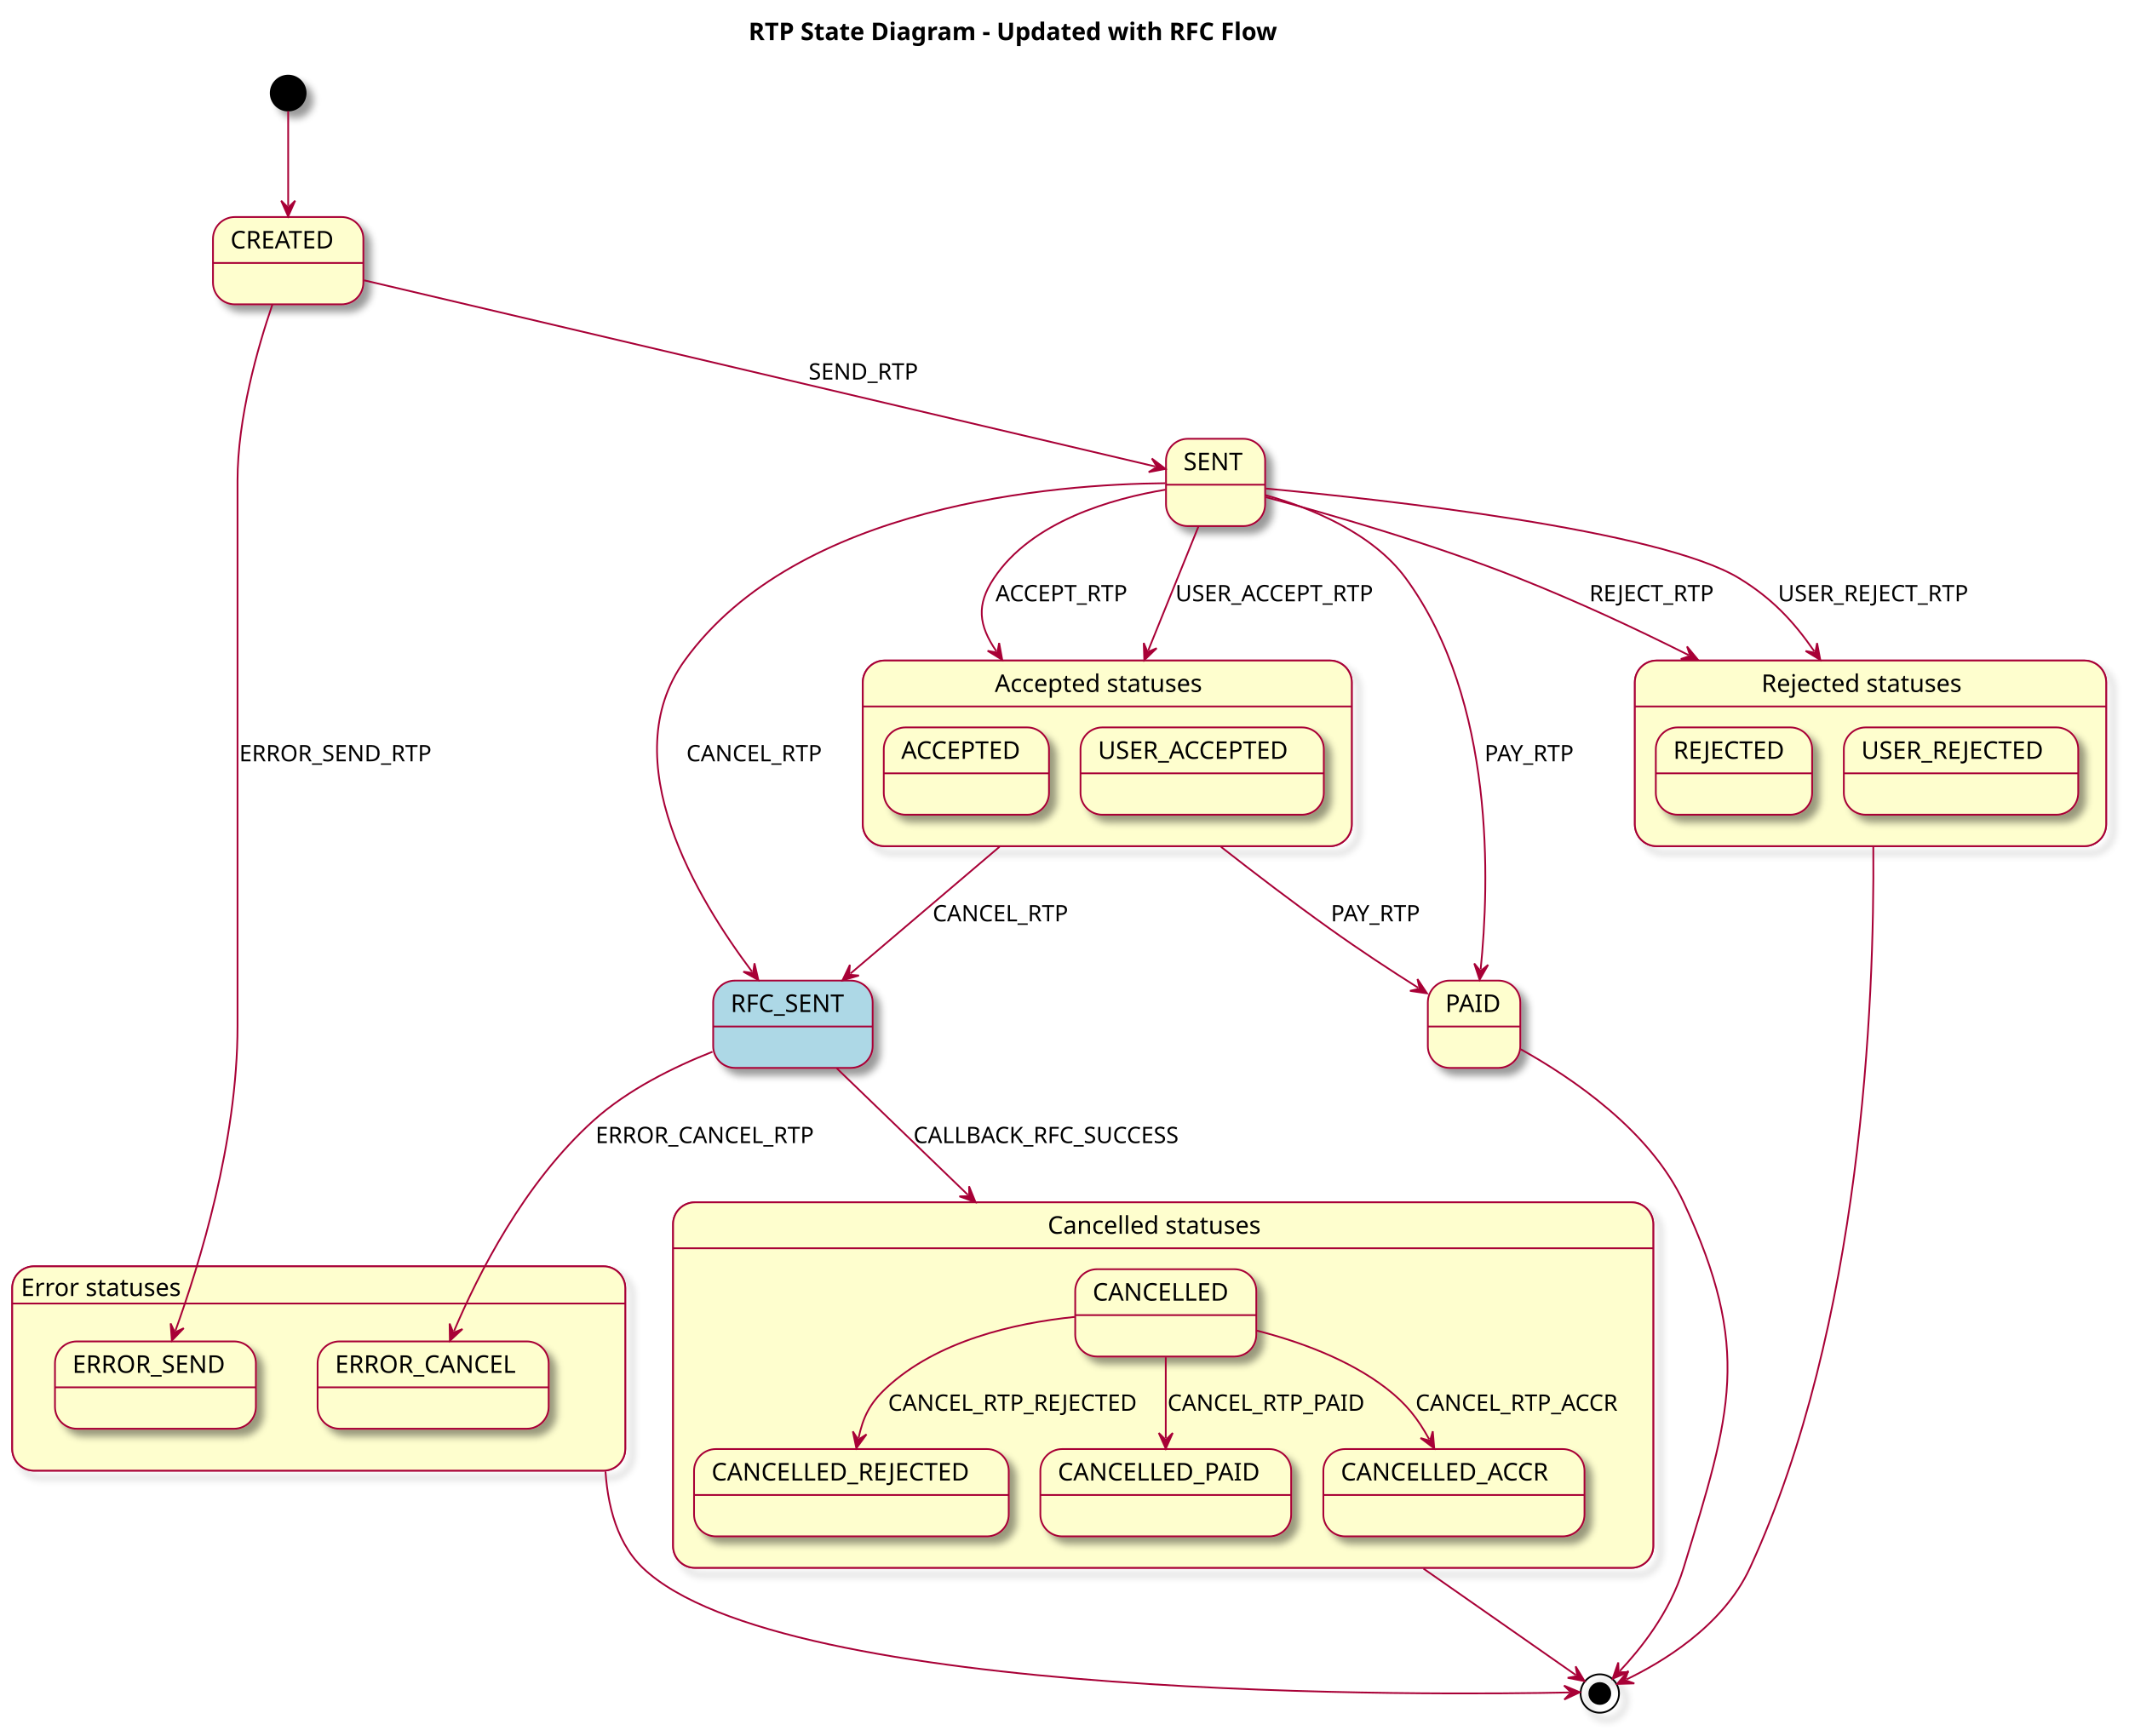
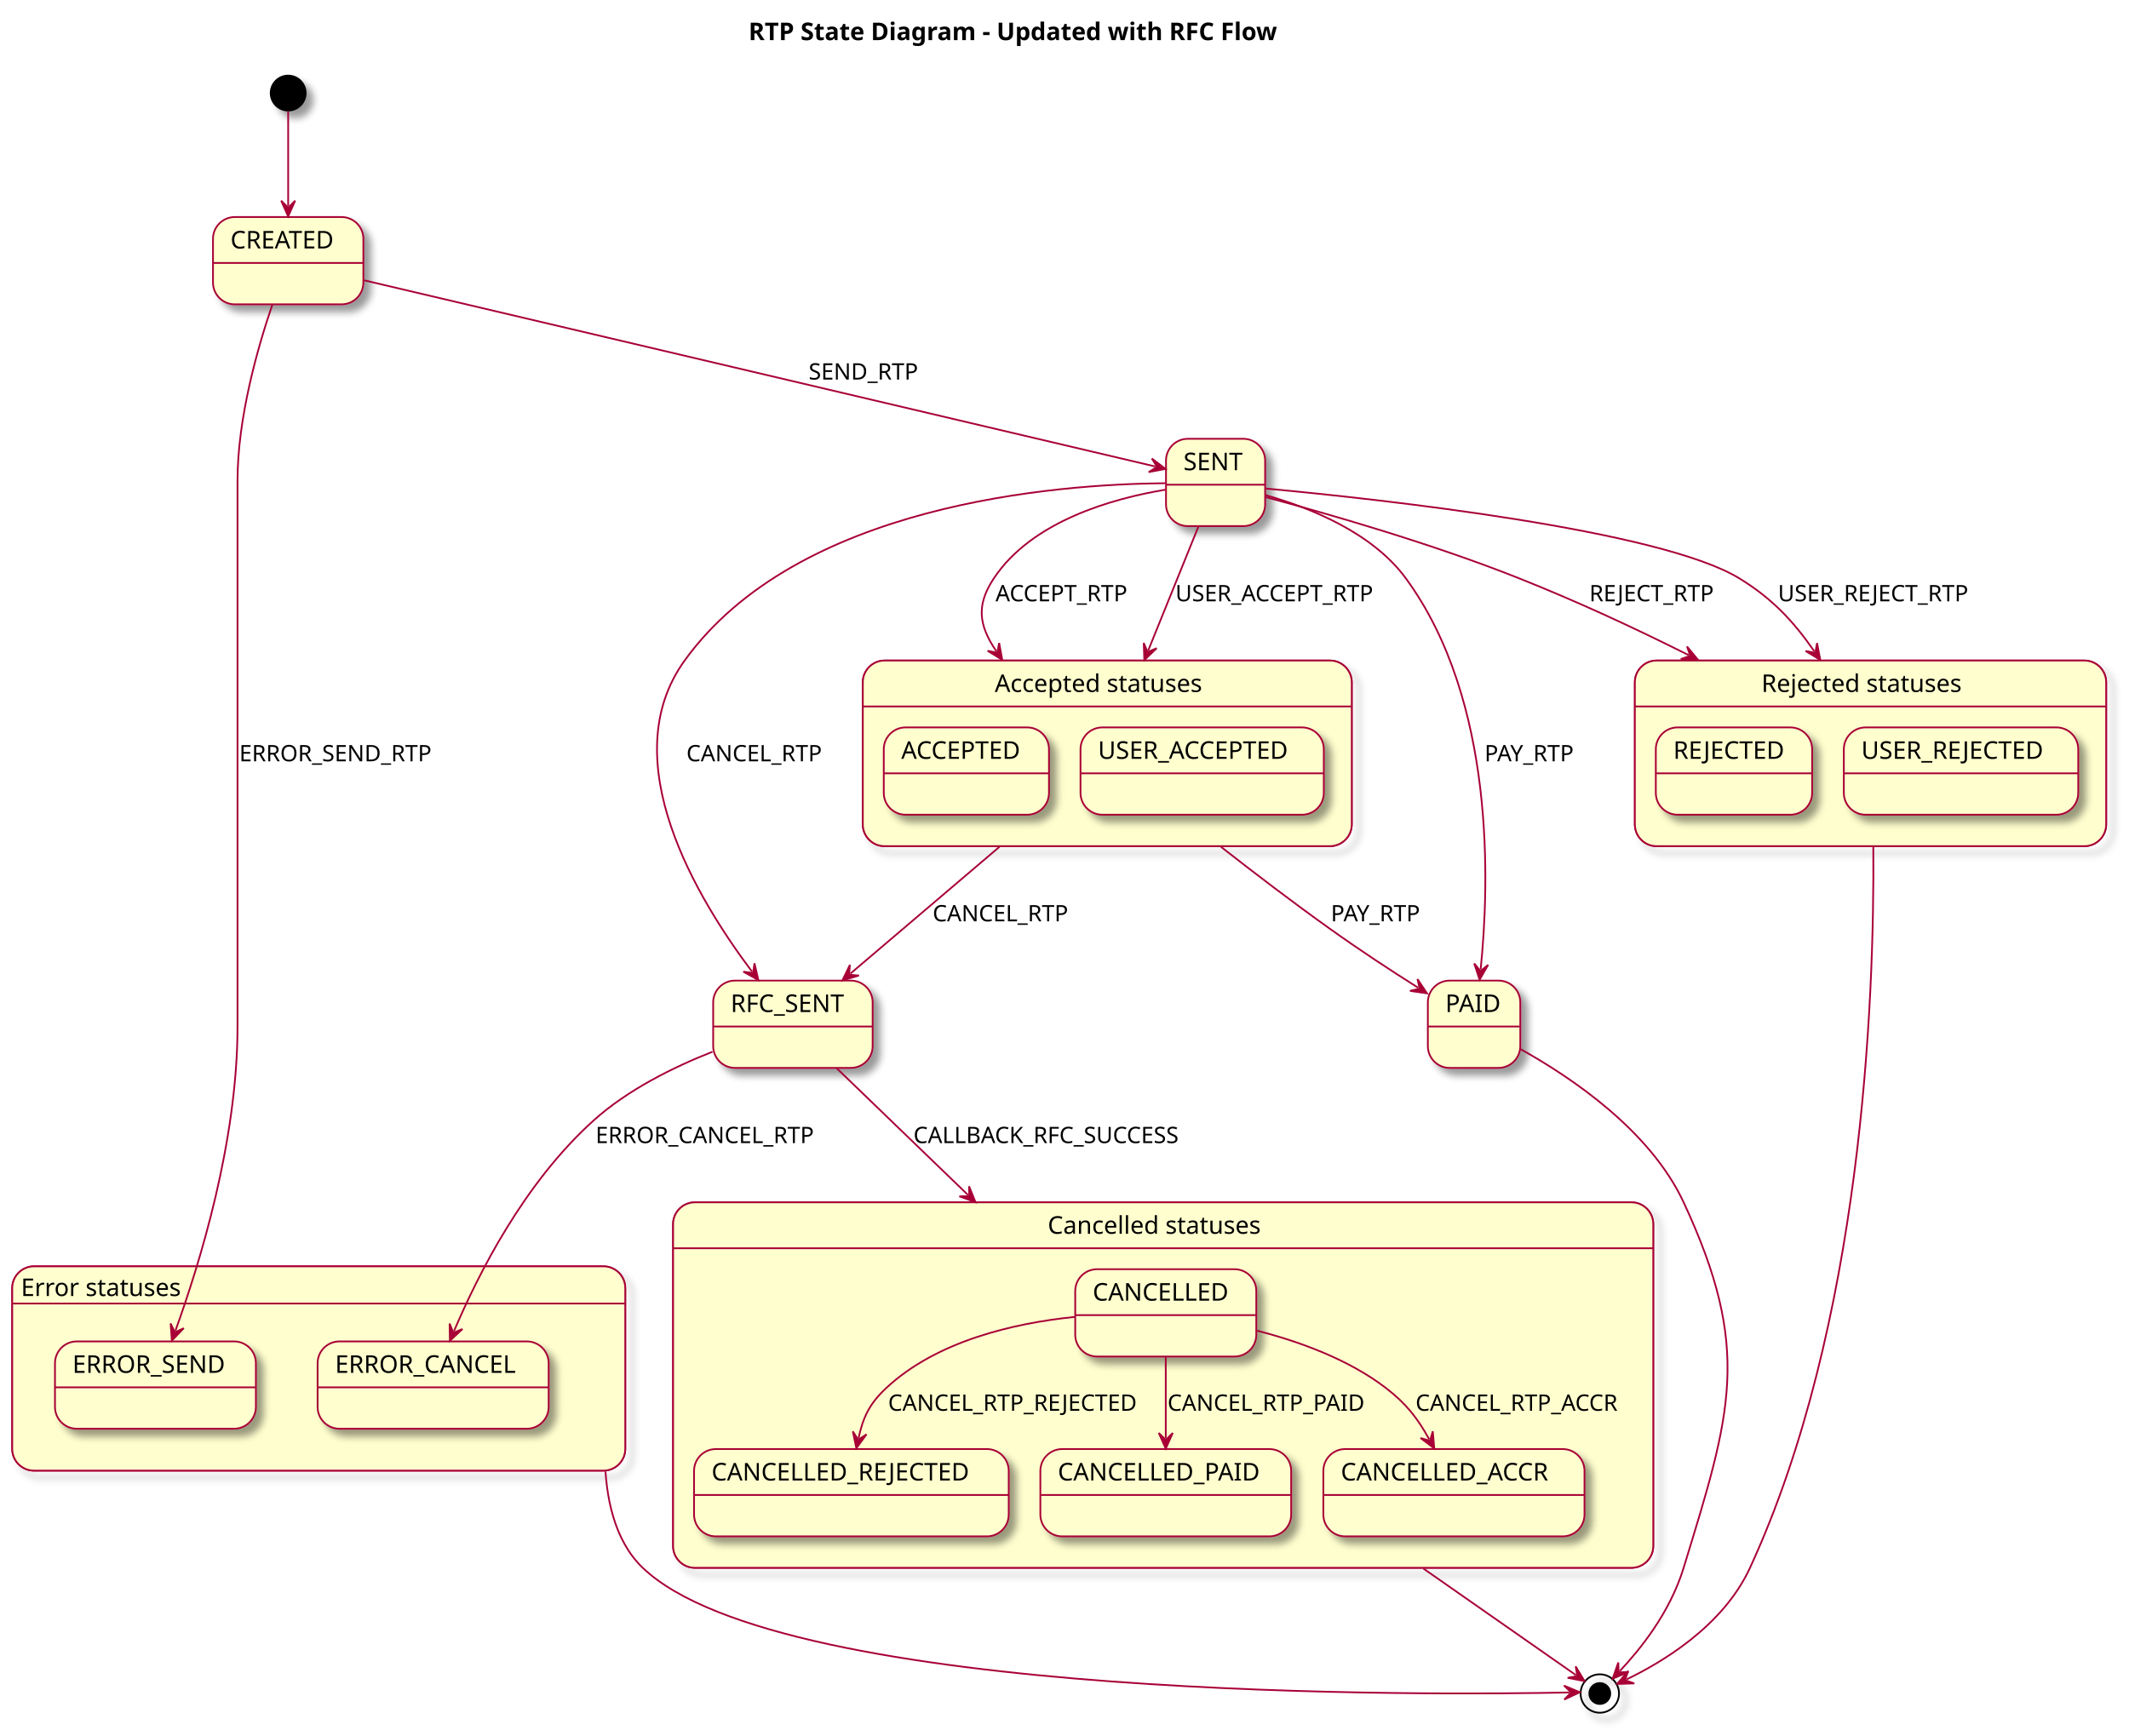
<svg xmlns="http://www.w3.org/2000/svg" contentStyleType="text/css" data-diagram-type="STATE" height="994px" preserveAspectRatio="none" style="width:1219px;height:994px;background:#FFFFFF;" version="1.1" viewBox="0 0 1219 994" width="1219px" zoomAndPan="magnify">
  <defs>
-     <filter height="300%" id="f114lj2yueuc16" width="300%" x="-1" y="-1">
+     <filter height="300%" id="f1v696m68egw2x" width="300%" x="-1" y="-1">
      <feGaussianBlur result="blurOut" stdDeviation="2" />
      <feColorMatrix in="blurOut" result="blurOut2" type="matrix" values="0 0 0 0 0 0 0 0 0 0 0 0 0 0 0 0 0 0 .4 0" />
      <feOffset dx="4" dy="4" in="blurOut2" result="blurOut3" />
      <feBlend in="SourceGraphic" in2="blurOut3" mode="normal" />
    </filter>
  </defs>
  <g>
    <g class="title" data-source-line="2">
      <text fill="#000000" font-family="sans-serif" font-size="14" font-weight="bold" lengthAdjust="spacing" textLength="348.749" x="428.589" y="22.995">RTP State Diagram - Updated with RFC Flow</text>
    </g>
    <g class="cluster" data-qualified-name="ES" data-source-line="8" id="ent0005">
-       <rect fill="none" filter="url(#f114lj2yueuc16)" height="117" rx="12.5" ry="12.5" style="stroke:#A80036;stroke-width:1;" width="351" x="7" y="725.237" />
+       <rect fill="none" filter="url(#f1v696m68egw2x)" height="117" rx="12.5" ry="12.5" style="stroke:#A80036;stroke-width:1;" width="351" x="7" y="725.237" />
      <path d="M19.5,725.237 L345.5,725.237 A12.5,12.5 0 0 1 358,737.737 L358,746.534 L7,746.534 L7,737.737 A12.5,12.5 0 0 1 19.5,725.237" fill="#FEFECE" />
      <path d="M7,746.534 L358,746.534 L358,829.737 A12.5,12.5 0 0 1 345.5,842.237 L19.5,842.237 A12.5,12.5 0 0 1 7,829.737 L7,746.534" fill="#FEFECE" />
      <rect fill="none" height="117" rx="12.5" ry="12.5" style="stroke:#A80036;stroke-width:1;" width="351" x="7" y="725.237" />
      <line style="stroke:#A80036;stroke-width:1;" x1="7" x2="358" y1="746.534" y2="746.534" />
      <text fill="#000000" font-family="sans-serif" font-size="14" lengthAdjust="spacing" textLength="98.055" x="12" y="742.232">Error statuses</text>
    </g>
    <g>
-       <rect fill="#FEFECE" filter="url(#f114lj2yueuc16)" height="50" rx="12.5" ry="12.5" style="stroke:#A80036;stroke-width:1;" width="115.033" x="31.48" y="768.237" />
+       <rect fill="#FEFECE" filter="url(#f1v696m68egw2x)" height="50" rx="12.5" ry="12.5" style="stroke:#A80036;stroke-width:1;" width="115.033" x="31.48" y="768.237" />
      <line style="stroke:#A80036;stroke-width:1;" x1="31.48" x2="146.513" y1="794.534" y2="794.534" />
      <text fill="#000000" font-family="sans-serif" font-size="14" lengthAdjust="spacing" textLength="95.033" x="41.48" y="786.232">ERROR_SEND</text>
    </g>
    <g>
-       <rect fill="#FEFECE" filter="url(#f114lj2yueuc16)" height="50" rx="12.5" ry="12.5" style="stroke:#A80036;stroke-width:1;" width="132.294" x="181.85" y="768.237" />
+       <rect fill="#FEFECE" filter="url(#f1v696m68egw2x)" height="50" rx="12.5" ry="12.5" style="stroke:#A80036;stroke-width:1;" width="132.294" x="181.85" y="768.237" />
      <line style="stroke:#A80036;stroke-width:1;" x1="181.85" x2="314.144" y1="794.534" y2="794.534" />
      <text fill="#000000" font-family="sans-serif" font-size="14" lengthAdjust="spacing" textLength="112.294" x="191.85" y="786.232">ERROR_CANCEL</text>
    </g>
    <g>
-       <rect fill="#FEFECE" filter="url(#f114lj2yueuc16)" height="50" rx="12.5" ry="12.5" style="stroke:#A80036;stroke-width:1;" width="86.103" x="121.95" y="124.297" />
+       <rect fill="#FEFECE" filter="url(#f1v696m68egw2x)" height="50" rx="12.5" ry="12.5" style="stroke:#A80036;stroke-width:1;" width="86.103" x="121.95" y="124.297" />
      <line style="stroke:#A80036;stroke-width:1;" x1="121.95" x2="208.054" y1="150.594" y2="150.594" />
      <text fill="#000000" font-family="sans-serif" font-size="14" lengthAdjust="spacing" textLength="66.103" x="131.95" y="142.292">CREATED</text>
    </g>
    <g>
-       <rect fill="#FEFECE" filter="url(#f114lj2yueuc16)" height="50" rx="12.5" ry="12.5" style="stroke:#A80036;stroke-width:1;" width="56.757" x="667.62" y="251.297" />
+       <rect fill="#FEFECE" filter="url(#f1v696m68egw2x)" height="50" rx="12.5" ry="12.5" style="stroke:#A80036;stroke-width:1;" width="56.757" x="667.62" y="251.297" />
      <line style="stroke:#A80036;stroke-width:1;" x1="667.62" x2="724.377" y1="277.594" y2="277.594" />
      <text fill="#000000" font-family="sans-serif" font-size="14" lengthAdjust="spacing" textLength="36.757" x="677.62" y="269.292">SENT</text>
    </g>
    <g>
-       <rect fill="#ADD8E6" filter="url(#f114lj2yueuc16)" height="50" rx="12.5" ry="12.5" style="stroke:#A80036;stroke-width:1;" width="91.312" x="408.34" y="561.587" />
+       <rect fill="#FEFECE" filter="url(#f1v696m68egw2x)" height="50" rx="12.5" ry="12.5" style="stroke:#A80036;stroke-width:1;" width="91.312" x="408.34" y="561.587" />
      <line style="stroke:#A80036;stroke-width:1;" x1="408.34" x2="499.652" y1="587.884" y2="587.884" />
      <text fill="#000000" font-family="sans-serif" font-size="14" lengthAdjust="spacing" textLength="71.312" x="418.34" y="579.582">RFC_SENT</text>
    </g>
-     <rect fill="none" filter="url(#f114lj2yueuc16)" height="106.297" rx="12.5" ry="12.5" style="stroke:#A80036;stroke-width:1;" width="279.951" x="494.02" y="378.297" />
+     <rect fill="none" filter="url(#f1v696m68egw2x)" height="106.297" rx="12.5" ry="12.5" style="stroke:#A80036;stroke-width:1;" width="279.951" x="494.02" y="378.297" />
    <path d="M506.52,378.297 L761.471,378.297 A12.5,12.5 0 0 1 773.971,390.797 L773.971,404.594 L494.02,404.594 L494.02,390.797 A12.5,12.5 0 0 1 506.52,378.297" fill="#FEFECE" />
    <path d="M494.02,404.594 L773.971,404.594 L773.971,472.094 A12.5,12.5 0 0 1 761.471,484.594 L506.52,484.594 A12.5,12.5 0 0 1 494.02,472.094 L494.02,404.594" fill="#FEFECE" />
    <rect fill="none" height="106.297" rx="12.5" ry="12.5" style="stroke:#A80036;stroke-width:1;" width="279.951" x="494.02" y="378.297" />
    <line style="stroke:#A80036;stroke-width:1;" x1="494.02" x2="773.971" y1="404.594" y2="404.594" />
    <text fill="#000000" font-family="sans-serif" font-size="14" lengthAdjust="spacing" textLength="128.837" x="569.577" y="396.292">Accepted statuses</text>
    <g>
-       <rect fill="#FEFECE" filter="url(#f114lj2yueuc16)" height="50" rx="12.5" ry="12.5" style="stroke:#A80036;stroke-width:1;" width="94.594" x="506.02" y="416.594" />
+       <rect fill="#FEFECE" filter="url(#f1v696m68egw2x)" height="50" rx="12.5" ry="12.5" style="stroke:#A80036;stroke-width:1;" width="94.594" x="506.02" y="416.594" />
      <line style="stroke:#A80036;stroke-width:1;" x1="506.02" x2="600.614" y1="442.891" y2="442.891" />
      <text fill="#000000" font-family="sans-serif" font-size="14" lengthAdjust="spacing" textLength="74.594" x="516.02" y="434.589">ACCEPTED</text>
    </g>
    <g>
-       <rect fill="#FEFECE" filter="url(#f114lj2yueuc16)" height="50" rx="12.5" ry="12.5" style="stroke:#A80036;stroke-width:1;" width="139.301" x="618.67" y="416.594" />
+       <rect fill="#FEFECE" filter="url(#f1v696m68egw2x)" height="50" rx="12.5" ry="12.5" style="stroke:#A80036;stroke-width:1;" width="139.301" x="618.67" y="416.594" />
      <line style="stroke:#A80036;stroke-width:1;" x1="618.67" x2="757.971" y1="442.891" y2="442.891" />
      <text fill="#000000" font-family="sans-serif" font-size="14" lengthAdjust="spacing" textLength="119.301" x="628.67" y="434.589">USER_ACCEPTED</text>
    </g>
-     <rect fill="none" filter="url(#f114lj2yueuc16)" height="106.297" rx="12.5" ry="12.5" style="stroke:#A80036;stroke-width:1;" width="269.858" x="936.07" y="378.297" />
+     <rect fill="none" filter="url(#f1v696m68egw2x)" height="106.297" rx="12.5" ry="12.5" style="stroke:#A80036;stroke-width:1;" width="269.858" x="936.07" y="378.297" />
    <path d="M948.57,378.297 L1193.428,378.297 A12.5,12.5 0 0 1 1205.928,390.797 L1205.928,404.594 L936.07,404.594 L936.07,390.797 A12.5,12.5 0 0 1 948.57,378.297" fill="#FEFECE" />
    <path d="M936.07,404.594 L1205.928,404.594 L1205.928,472.094 A12.5,12.5 0 0 1 1193.428,484.594 L948.57,484.594 A12.5,12.5 0 0 1 936.07,472.094 L936.07,404.594" fill="#FEFECE" />
    <rect fill="none" height="106.297" rx="12.5" ry="12.5" style="stroke:#A80036;stroke-width:1;" width="269.858" x="936.07" y="378.297" />
    <line style="stroke:#A80036;stroke-width:1;" x1="936.07" x2="1205.928" y1="404.594" y2="404.594" />
    <text fill="#000000" font-family="sans-serif" font-size="14" lengthAdjust="spacing" textLength="124.906" x="1008.546" y="396.292">Rejected statuses</text>
    <g>
-       <rect fill="#FEFECE" filter="url(#f114lj2yueuc16)" height="50" rx="12.5" ry="12.5" style="stroke:#A80036;stroke-width:1;" width="89.501" x="948.07" y="416.594" />
+       <rect fill="#FEFECE" filter="url(#f1v696m68egw2x)" height="50" rx="12.5" ry="12.5" style="stroke:#A80036;stroke-width:1;" width="89.501" x="948.07" y="416.594" />
      <line style="stroke:#A80036;stroke-width:1;" x1="948.07" x2="1037.571" y1="442.891" y2="442.891" />
      <text fill="#000000" font-family="sans-serif" font-size="14" lengthAdjust="spacing" textLength="69.501" x="958.07" y="434.589">REJECTED</text>
    </g>
    <g>
-       <rect fill="#FEFECE" filter="url(#f114lj2yueuc16)" height="50" rx="12.5" ry="12.5" style="stroke:#A80036;stroke-width:1;" width="134.208" x="1055.72" y="416.594" />
+       <rect fill="#FEFECE" filter="url(#f1v696m68egw2x)" height="50" rx="12.5" ry="12.5" style="stroke:#A80036;stroke-width:1;" width="134.208" x="1055.72" y="416.594" />
      <line style="stroke:#A80036;stroke-width:1;" x1="1055.72" x2="1189.928" y1="442.891" y2="442.891" />
      <text fill="#000000" font-family="sans-serif" font-size="14" lengthAdjust="spacing" textLength="114.208" x="1065.72" y="434.589">USER_REJECTED</text>
    </g>
-     <rect fill="none" filter="url(#f114lj2yueuc16)" height="209.297" rx="12.5" ry="12.5" style="stroke:#A80036;stroke-width:1;" width="561.212" x="385.39" y="688.587" />
+     <rect fill="none" filter="url(#f1v696m68egw2x)" height="209.297" rx="12.5" ry="12.5" style="stroke:#A80036;stroke-width:1;" width="561.212" x="385.39" y="688.587" />
    <path d="M397.89,688.587 L934.102,688.587 A12.5,12.5 0 0 1 946.602,701.087 L946.602,714.884 L385.39,714.884 L385.39,701.087 A12.5,12.5 0 0 1 397.89,688.587" fill="#FEFECE" />
    <path d="M385.39,714.884 L946.602,714.884 L946.602,885.384 A12.5,12.5 0 0 1 934.102,897.884 L397.89,897.884 A12.5,12.5 0 0 1 385.39,885.384 L385.39,714.884" fill="#FEFECE" />
    <rect fill="none" height="209.297" rx="12.5" ry="12.5" style="stroke:#A80036;stroke-width:1;" width="561.212" x="385.39" y="688.587" />
    <line style="stroke:#A80036;stroke-width:1;" x1="385.39" x2="946.602" y1="714.884" y2="714.884" />
    <text fill="#000000" font-family="sans-serif" font-size="14" lengthAdjust="spacing" textLength="132.193" x="599.899" y="706.582">Cancelled statuses</text>
    <g>
-       <rect fill="#FEFECE" filter="url(#f114lj2yueuc16)" height="50" rx="12.5" ry="12.5" style="stroke:#A80036;stroke-width:1;" width="103.672" x="615.64" y="726.884" />
+       <rect fill="#FEFECE" filter="url(#f1v696m68egw2x)" height="50" rx="12.5" ry="12.5" style="stroke:#A80036;stroke-width:1;" width="103.672" x="615.64" y="726.884" />
      <line style="stroke:#A80036;stroke-width:1;" x1="615.64" x2="719.312" y1="753.181" y2="753.181" />
      <text fill="#000000" font-family="sans-serif" font-size="14" lengthAdjust="spacing" textLength="83.672" x="625.64" y="744.879">CANCELLED</text>
    </g>
    <g>
-       <rect fill="#FEFECE" filter="url(#f114lj2yueuc16)" height="50" rx="12.5" ry="12.5" style="stroke:#A80036;stroke-width:1;" width="180.173" x="397.39" y="829.884" />
+       <rect fill="#FEFECE" filter="url(#f1v696m68egw2x)" height="50" rx="12.5" ry="12.5" style="stroke:#A80036;stroke-width:1;" width="180.173" x="397.39" y="829.884" />
      <line style="stroke:#A80036;stroke-width:1;" x1="397.39" x2="577.563" y1="856.181" y2="856.181" />
      <text fill="#000000" font-family="sans-serif" font-size="14" lengthAdjust="spacing" textLength="160.173" x="407.39" y="847.879">CANCELLED_REJECTED</text>
    </g>
    <g>
-       <rect fill="#FEFECE" filter="url(#f114lj2yueuc16)" height="50" rx="12.5" ry="12.5" style="stroke:#A80036;stroke-width:1;" width="143.601" x="595.68" y="829.884" />
+       <rect fill="#FEFECE" filter="url(#f1v696m68egw2x)" height="50" rx="12.5" ry="12.5" style="stroke:#A80036;stroke-width:1;" width="143.601" x="595.68" y="829.884" />
      <line style="stroke:#A80036;stroke-width:1;" x1="595.68" x2="739.281" y1="856.181" y2="856.181" />
      <text fill="#000000" font-family="sans-serif" font-size="14" lengthAdjust="spacing" textLength="123.601" x="605.68" y="847.879">CANCELLED_PAID</text>
    </g>
    <g>
-       <rect fill="#FEFECE" filter="url(#f114lj2yueuc16)" height="50" rx="12.5" ry="12.5" style="stroke:#A80036;stroke-width:1;" width="149.527" x="757.71" y="829.884" />
+       <rect fill="#FEFECE" filter="url(#f1v696m68egw2x)" height="50" rx="12.5" ry="12.5" style="stroke:#A80036;stroke-width:1;" width="149.527" x="757.71" y="829.884" />
      <line style="stroke:#A80036;stroke-width:1;" x1="757.71" x2="907.237" y1="856.181" y2="856.181" />
      <text fill="#000000" font-family="sans-serif" font-size="14" lengthAdjust="spacing" textLength="129.527" x="767.71" y="847.879">CANCELLED_ACCR</text>
    </g>
    <g class="link" data-entity-1="ent0015" data-entity-2="ent0018" data-link-type="dependency" data-source-line="51" id="lnk17">
      <path d="M719.64,762.064 C743.91,768.284 772.07,778.464 793.48,794.884 C805.27,803.924 811.715,812.354 818.305,824.264" fill="none" id="CANCELLED-to-CANCELLED_ACCR" style="stroke:#A80036;stroke-width:1;" />
      <polygon fill="#A80036" points="821.21,829.514,820.353,819.702,818.789,825.139,813.353,823.575,821.21,829.514" style="stroke:#A80036;stroke-width:1;" />
      <text fill="#000000" font-family="sans-serif" font-size="13" lengthAdjust="spacing" textLength="126.122" x="810.48" y="807.951">CANCEL_RTP_ACCR</text>
    </g>
    <g class="link" data-entity-1="ent0015" data-entity-2="ent0016" data-link-type="dependency" data-source-line="52" id="lnk18">
      <path d="M615.31,754.204 C580.69,757.764 536.47,767.864 507.48,794.884 C497.9,803.804 494.187,811.611 491.587,823.551" fill="none" id="CANCELLED-to-CANCELLED_REJECTED" style="stroke:#A80036;stroke-width:1;" />
      <polygon fill="#A80036" points="490.31,829.414,496.133,821.471,491.374,824.528,488.317,819.769,490.31,829.414" style="stroke:#A80036;stroke-width:1;" />
      <text fill="#000000" font-family="sans-serif" font-size="13" lengthAdjust="spacing" textLength="154.578" x="508.48" y="807.951">CANCEL_RTP_REJECTED</text>
    </g>
    <g class="link" data-entity-1="ent0015" data-entity-2="ent0017" data-link-type="dependency" data-source-line="53" id="lnk19">
      <path d="M667.48,777.334 C667.48,793.214 667.48,807.824 667.48,823.664" fill="none" id="CANCELLED-to-CANCELLED_PAID" style="stroke:#A80036;stroke-width:1;" />
      <polygon fill="#A80036" points="667.48,829.664,671.48,820.664,667.48,824.664,663.48,820.664,667.48,829.664" style="stroke:#A80036;stroke-width:1;" />
      <text fill="#000000" font-family="sans-serif" font-size="13" lengthAdjust="spacing" textLength="120.618" x="668.48" y="807.951">CANCEL_RTP_PAID</text>
    </g>
-     <ellipse cx="165" cy="53.297" fill="#000000" filter="url(#f114lj2yueuc16)" rx="10" ry="10" style="stroke:#000000;stroke-width:1;" />
-     <g>
-       <rect fill="#FEFECE" filter="url(#f114lj2yueuc16)" height="50" rx="12.5" ry="12.5" style="stroke:#A80036;stroke-width:1;" width="52.929" x="817.54" y="561.587" />
+     <ellipse cx="165" cy="53.297" fill="#000000" filter="url(#f1v696m68egw2x)" rx="10" ry="10" style="stroke:#000000;stroke-width:1;" />
+     <g>
+       <rect fill="#FEFECE" filter="url(#f1v696m68egw2x)" height="50" rx="12.5" ry="12.5" style="stroke:#A80036;stroke-width:1;" width="52.929" x="817.54" y="561.587" />
      <line style="stroke:#A80036;stroke-width:1;" x1="817.54" x2="870.469" y1="587.884" y2="587.884" />
      <text fill="#000000" font-family="sans-serif" font-size="14" lengthAdjust="spacing" textLength="32.929" x="827.54" y="579.582">PAID</text>
    </g>
-     <ellipse cx="916" cy="969.887" fill="none" filter="url(#f114lj2yueuc16)" rx="11" ry="11" style="stroke:#000000;stroke-width:1;" />
+     <ellipse cx="916" cy="969.887" fill="none" filter="url(#f1v696m68egw2x)" rx="11" ry="11" style="stroke:#000000;stroke-width:1;" />
    <ellipse cx="916" cy="969.887" fill="#000000" rx="6" ry="6" style="stroke:#000000;stroke-width:1;" />
    <g class="link" data-entity-1="ent0002" data-entity-2="ent0002" data-link-type="dependency" data-source-line="30" id="lnk3">
      <path d="M165,63.647 C165,77.577 165,98.247 165,117.937" fill="none" id="*start*-to-CREATED" style="stroke:#A80036;stroke-width:1;" />
      <polygon fill="#A80036" points="165,123.937,169,114.937,165,118.937,161,114.937,165,123.937" style="stroke:#A80036;stroke-width:1;" />
    </g>
    <g class="link" data-entity-1="ent0002" data-entity-2="ent0003" data-link-type="dependency" data-source-line="32" id="lnk4">
      <path d="M208.45,160.527 C313.6,185.277 573.7,246.502 661.52,267.172" fill="none" id="CREATED-to-SENT" style="stroke:#A80036;stroke-width:1;" />
      <polygon fill="#A80036" points="667.36,268.547,659.516,262.591,662.493,267.401,657.683,270.378,667.36,268.547" style="stroke:#A80036;stroke-width:1;" />
      <text fill="#000000" font-family="sans-serif" font-size="13" lengthAdjust="spacing" textLength="67.514" x="463" y="217.364">SEND_RTP</text>
    </g>
    <g class="link" data-entity-1="ent0002" data-entity-2="ent0006" data-link-type="dependency" data-source-line="33" id="lnk5">
      <path d="M155.98,174.337 C147.47,199.237 136,239.427 136,275.297 C136,275.297 136,275.297 136,587.587 C136,654.117 114.148,724.154 100.438,762.124" fill="none" id="CREATED-to-ERROR_SEND" style="stroke:#A80036;stroke-width:1;" />
      <polygon fill="#A80036" points="98.4,767.767,105.219,760.66,100.098,763.064,97.694,757.943,98.4,767.767" style="stroke:#A80036;stroke-width:1;" />
      <text fill="#000000" font-family="sans-serif" font-size="13" lengthAdjust="spacing" textLength="119.558" x="137" y="436.004">ERROR_SEND_RTP</text>
    </g>
    <g class="link" data-entity-1="ent0003" data-entity-2="ent0008" data-link-type="dependency" data-source-line="35" id="lnk6">
      <path d="M667.26,280.457 C636.98,285.497 590.74,298.417 569,331.297 C559.01,346.397 560.189,357.88 570.469,372.95" fill="none" id="SENT-to-AS" style="stroke:#A80036;stroke-width:1;" />
      <polygon fill="#A80036" points="573.85,377.907,572.083,368.218,571.032,373.776,565.474,372.726,573.85,377.907" style="stroke:#A80036;stroke-width:1;" />
      <text fill="#000000" font-family="sans-serif" font-size="13" lengthAdjust="spacing" textLength="82.355" x="570" y="344.364">ACCEPT_RTP</text>
    </g>
    <g class="link" data-entity-1="ent0003" data-entity-2="ent0008" data-link-type="dependency" data-source-line="37" id="lnk8">
      <path d="M686.18,301.557 C677.88,322.057 667.951,346.565 657.451,372.505" fill="none" id="SENT-to-AS-1" style="stroke:#A80036;stroke-width:1;" />
      <polygon fill="#A80036" points="655.2,378.067,662.285,371.225,657.076,373.432,654.869,368.224,655.2,378.067" style="stroke:#A80036;stroke-width:1;" />
      <text fill="#000000" font-family="sans-serif" font-size="13" lengthAdjust="spacing" textLength="123.868" x="673" y="344.364">USER_ACCEPT_RTP</text>
    </g>
    <g class="link" data-entity-1="ent0003" data-entity-2="ent0011" data-link-type="dependency" data-source-line="36" id="lnk7">
      <path d="M724.81,284.737 C759.71,294.097 820.06,311.367 870,331.297 C903.97,344.847 934.732,359.136 966.842,375.176" fill="none" id="SENT-to-RS" style="stroke:#A80036;stroke-width:1;" />
      <polygon fill="#A80036" points="972.21,377.857,965.946,370.257,967.737,375.623,962.371,377.413,972.21,377.857" style="stroke:#A80036;stroke-width:1;" />
      <text fill="#000000" font-family="sans-serif" font-size="13" lengthAdjust="spacing" textLength="77.626" x="910" y="344.364">REJECT_RTP</text>
    </g>
    <g class="link" data-entity-1="ent0003" data-entity-2="ent0011" data-link-type="dependency" data-source-line="38" id="lnk9">
      <path d="M724.82,279.797 C790.79,285.957 950.56,303.397 996,331.297 C1014.58,342.697 1026.753,355.605 1038.823,373.025" fill="none" id="SENT-to-RS-1" style="stroke:#A80036;stroke-width:1;" />
      <polygon fill="#A80036" points="1042.24,377.957,1040.402,368.281,1039.392,373.847,1033.826,372.837,1042.24,377.957" style="stroke:#A80036;stroke-width:1;" />
      <text fill="#000000" font-family="sans-serif" font-size="13" lengthAdjust="spacing" textLength="119.139" x="1018" y="344.364">USER_REJECT_RTP</text>
    </g>
    <g class="link" data-entity-1="ent0003" data-entity-2="ent0010" data-link-type="dependency" data-source-line="39" id="lnk11">
      <path d="M724.49,283.537 C749.79,290.647 785.68,304.877 805,331.297 C856.42,401.597 852.737,506.378 847.777,555.158" fill="none" id="SENT-to-PAID" style="stroke:#A80036;stroke-width:1;" />
      <polygon fill="#A80036" points="847.17,561.127,852.06,552.578,847.676,556.153,844.101,551.768,847.17,561.127" style="stroke:#A80036;stroke-width:1;" />
      <text fill="#000000" font-family="sans-serif" font-size="13" lengthAdjust="spacing" textLength="55.986" x="850" y="436.004">PAY_RTP</text>
    </g>
    <g class="link" data-entity-1="ent0008" data-entity-2="ent0010" data-link-type="dependency" data-source-line="40" id="lnk12">
      <path d="M699.1,484.997 C718.73,500.367 740.51,516.967 761,531.587 C779.33,544.677 795.569,555.3 811.999,565.69" fill="none" id="AS-to-PAID" style="stroke:#A80036;stroke-width:1;" />
      <polygon fill="#A80036" points="817.07,568.897,811.601,560.706,812.844,566.225,807.325,567.467,817.07,568.897" style="stroke:#A80036;stroke-width:1;" />
      <text fill="#000000" font-family="sans-serif" font-size="13" lengthAdjust="spacing" textLength="55.986" x="762" y="527.654">PAY_RTP</text>
    </g>
    <g class="link" data-entity-1="ent0003" data-entity-2="ent0004" data-link-type="dependency" data-source-line="43" id="lnk13">
      <path d="M667.13,276.737 C604.53,277.297 456.76,288.547 392,378.297 C350.79,435.407 399.603,515.272 430.603,556.482" fill="none" id="SENT-to-RFC_SENT" style="stroke:#A80036;stroke-width:1;" />
      <polygon fill="#A80036" points="434.21,561.277,431.996,551.68,431.204,557.281,425.603,556.489,434.21,561.277" style="stroke:#A80036;stroke-width:1;" />
      <text fill="#000000" font-family="sans-serif" font-size="13" lengthAdjust="spacing" textLength="83.541" x="393" y="436.004">CANCEL_RTP</text>
    </g>
    <g class="link" data-entity-1="ent0008" data-entity-2="ent0004" data-link-type="dependency" data-source-line="44" id="lnk14">
      <path d="M572.31,484.937 C541.77,510.907 510.981,537.12 486.921,557.58" fill="none" id="AS-to-RFC_SENT" style="stroke:#A80036;stroke-width:1;" />
      <polygon fill="#A80036" points="482.35,561.467,491.797,558.684,486.159,558.228,486.615,552.589,482.35,561.467" style="stroke:#A80036;stroke-width:1;" />
      <text fill="#000000" font-family="sans-serif" font-size="13" lengthAdjust="spacing" textLength="83.541" x="534" y="527.654">CANCEL_RTP</text>
    </g>
    <g class="link" data-entity-1="ent0004" data-entity-2="ent0014" data-link-type="dependency" data-source-line="47" id="lnk15">
      <path d="M479.15,611.867 C499.22,631.247 524.503,655.65 554.243,684.36" fill="none" id="RFC_SENT-to-CS" style="stroke:#A80036;stroke-width:1;" />
      <polygon fill="#A80036" points="558.56,688.527,554.863,679.398,554.963,685.054,549.307,685.154,558.56,688.527" style="stroke:#A80036;stroke-width:1;" />
      <text fill="#000000" font-family="sans-serif" font-size="13" lengthAdjust="spacing" textLength="167.096" x="523" y="654.654">CALLBACK_RFC_SUCCESS</text>
    </g>
    <g class="link" data-entity-1="ent0004" data-entity-2="ent0007" data-link-type="dependency" data-source-line="48" id="lnk16">
      <path d="M407.93,602.347 C385.59,611.157 359.46,624.087 340,641.587 C299.9,677.657 273.802,729.817 259.942,762.347" fill="none" id="RFC_SENT-to-ERROR_CANCEL" style="stroke:#A80036;stroke-width:1;" />
      <polygon fill="#A80036" points="257.59,767.867,264.798,761.155,259.55,763.267,257.438,758.019,257.59,767.867" style="stroke:#A80036;stroke-width:1;" />
      <text fill="#000000" font-family="sans-serif" font-size="13" lengthAdjust="spacing" textLength="135.586" x="341" y="654.654">ERROR_CANCEL_RTP</text>
    </g>
    <g class="link" data-entity-1="ent0010" data-entity-2="ent0020" data-link-type="dependency" data-source-line="55" id="lnk21">
      <path d="M870.73,600.917 C899.86,617.127 944.87,647.487 964,688.587 C1003.25,772.927 991.24,808.947 964,897.887 C955.98,924.067 938.789,944.906 927.449,957.026" fill="none" id="PAID-to-*end*" style="stroke:#A80036;stroke-width:1;" />
      <polygon fill="#A80036" points="923.35,961.407,932.42,957.568,926.766,957.756,926.578,952.102,923.35,961.407" style="stroke:#A80036;stroke-width:1;" />
    </g>
    <g class="link" data-entity-1="ent0011" data-entity-2="ent0020" data-link-type="dependency" data-source-line="56" id="lnk22">
      <path d="M1072.6,485.057 C1073.3,574.257 1066.02,758.967 1002,897.887 C986.28,931.997 950.401,952.574 931.321,961.804" fill="none" id="RS-to-*end*" style="stroke:#A80036;stroke-width:1;" />
      <polygon fill="#A80036" points="925.92,964.417,935.764,964.098,930.421,962.24,932.28,956.897,925.92,964.417" style="stroke:#A80036;stroke-width:1;" />
    </g>
    <g class="link" data-entity-1="ent0005" data-entity-2="ent0020" data-link-type="dependency" data-source-line="57" id="lnk23">
      <path d="M346.683,842.703 C346.694,842.878 346.707,843.052 346.719,843.227 C346.916,846.023 347.195,848.852 347.57,851.687 C348.32,857.357 349.455,863.054 351.097,868.572 C354.38,879.607 359.69,889.927 368,897.887 C448.37,974.867 827.141,970.75 898.571,969.28" fill="none" id="ES-to-*end*" style="stroke:#A80036;stroke-width:1;" />
      <polygon fill="#A80036" points="904.57,969.157,895.49,965.343,899.571,969.26,895.654,973.341,904.57,969.157" style="stroke:#A80036;stroke-width:1;" />
    </g>
    <g class="link" data-entity-1="ent0014" data-entity-2="ent0020" data-link-type="dependency" data-source-line="58" id="lnk24">
      <path d="M815.04,898.357 C854.77,926.117 886.222,948.08 902.332,959.34" fill="none" id="CS-to-*end*" style="stroke:#A80036;stroke-width:1;" />
      <polygon fill="#A80036" points="907.25,962.777,902.165,954.342,903.152,959.913,897.582,960.899,907.25,962.777" style="stroke:#A80036;stroke-width:1;" />
    </g>
  </g>
</svg>
